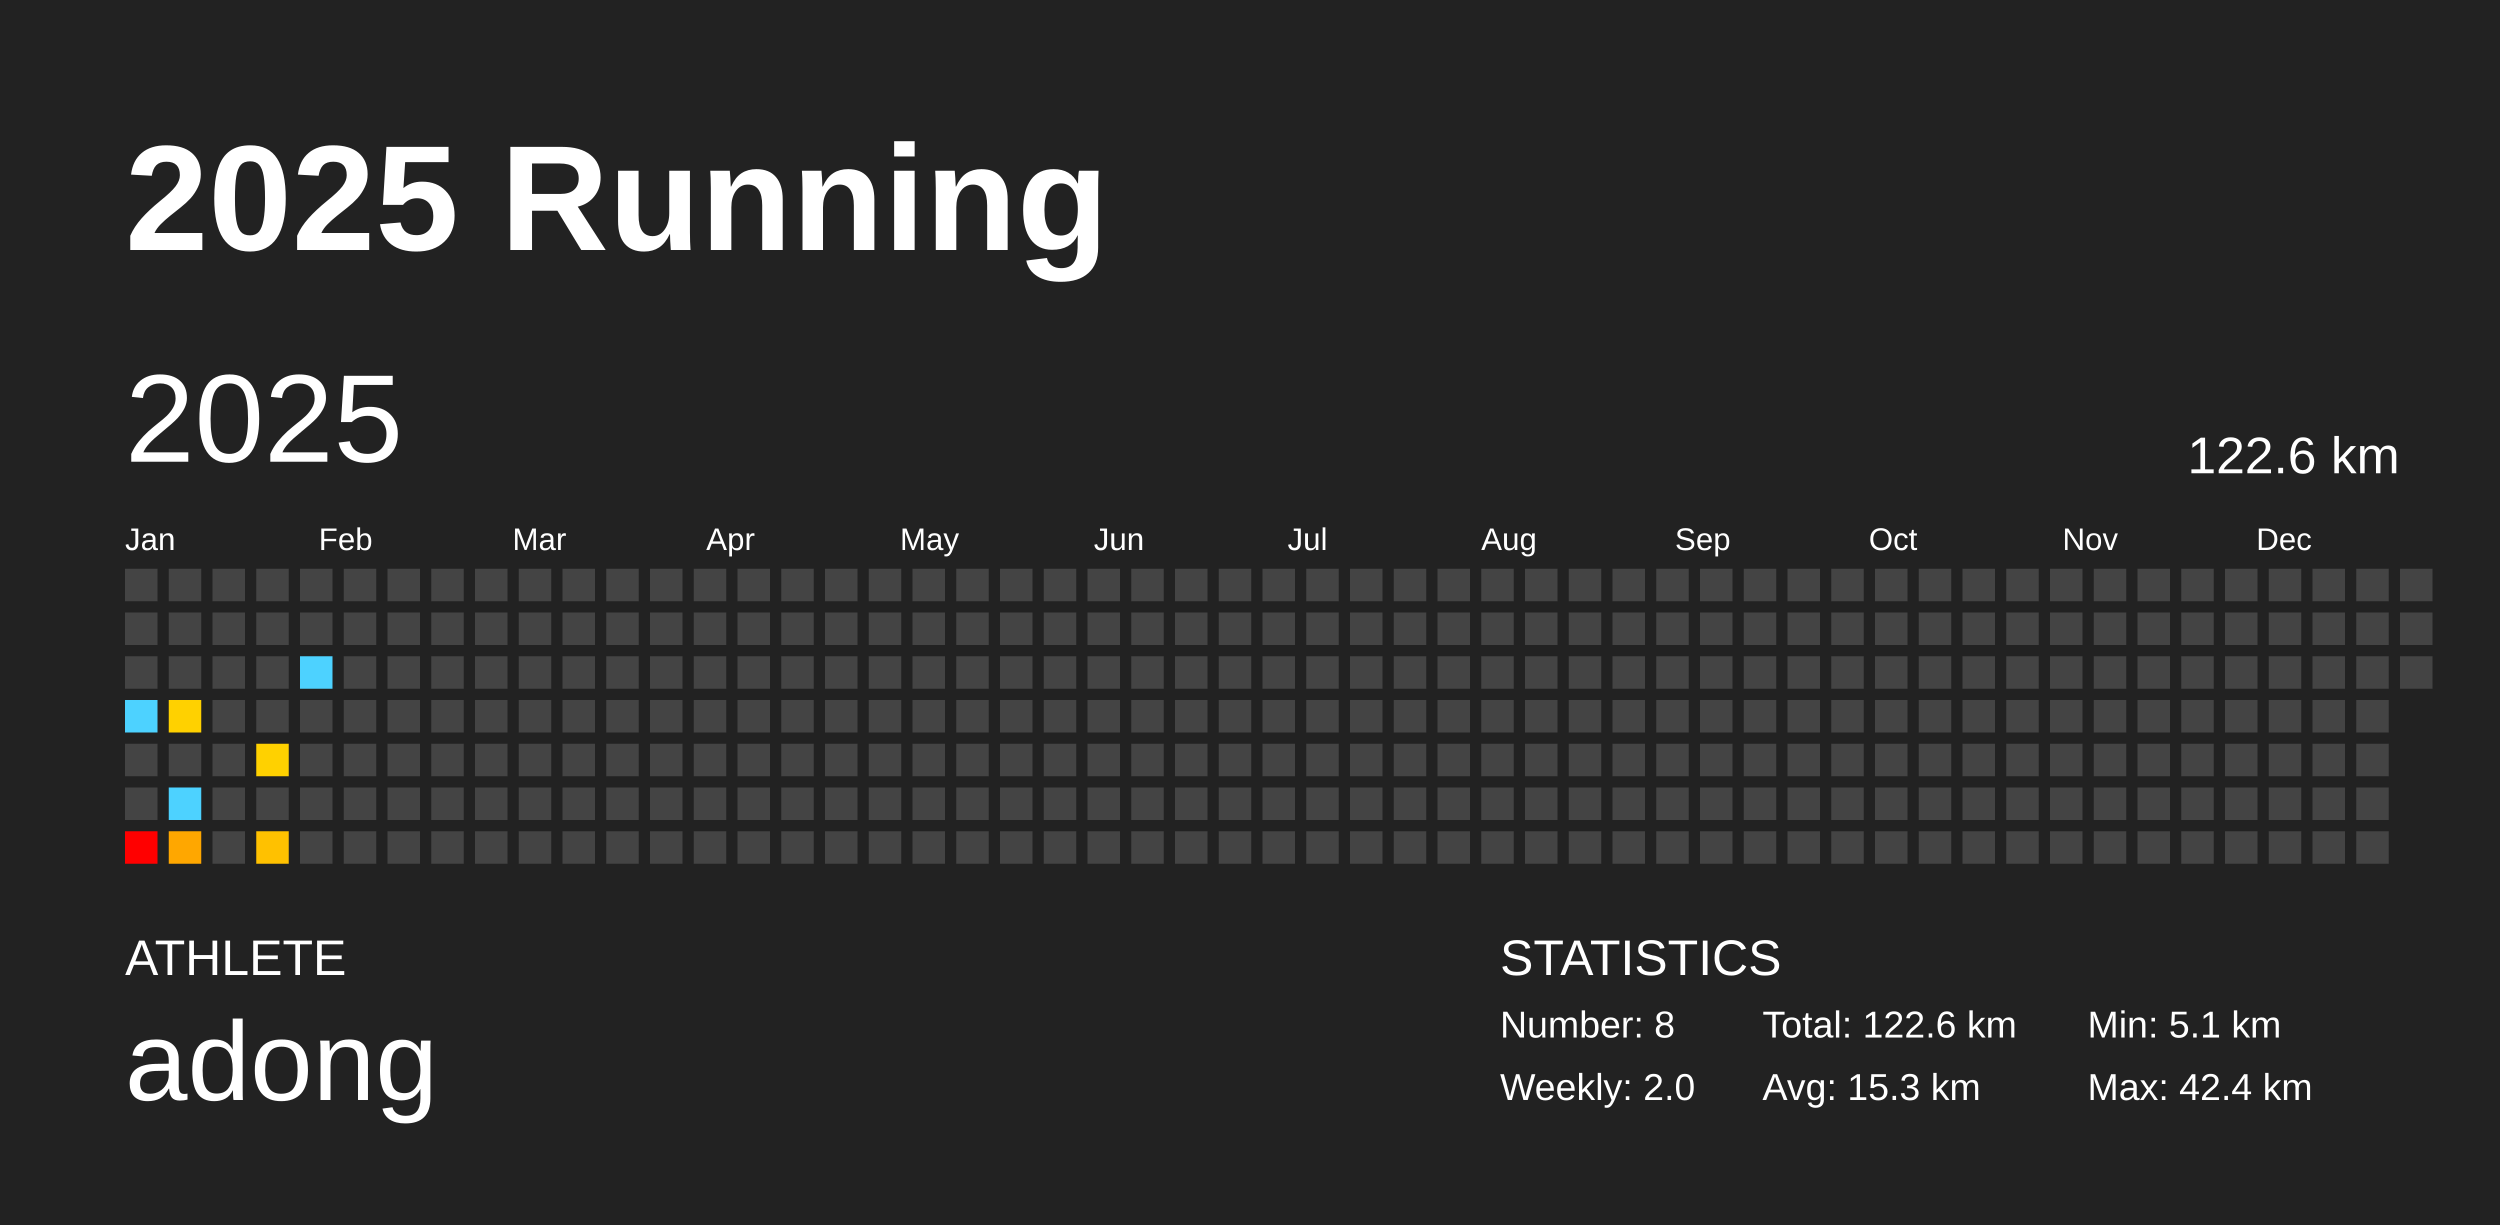
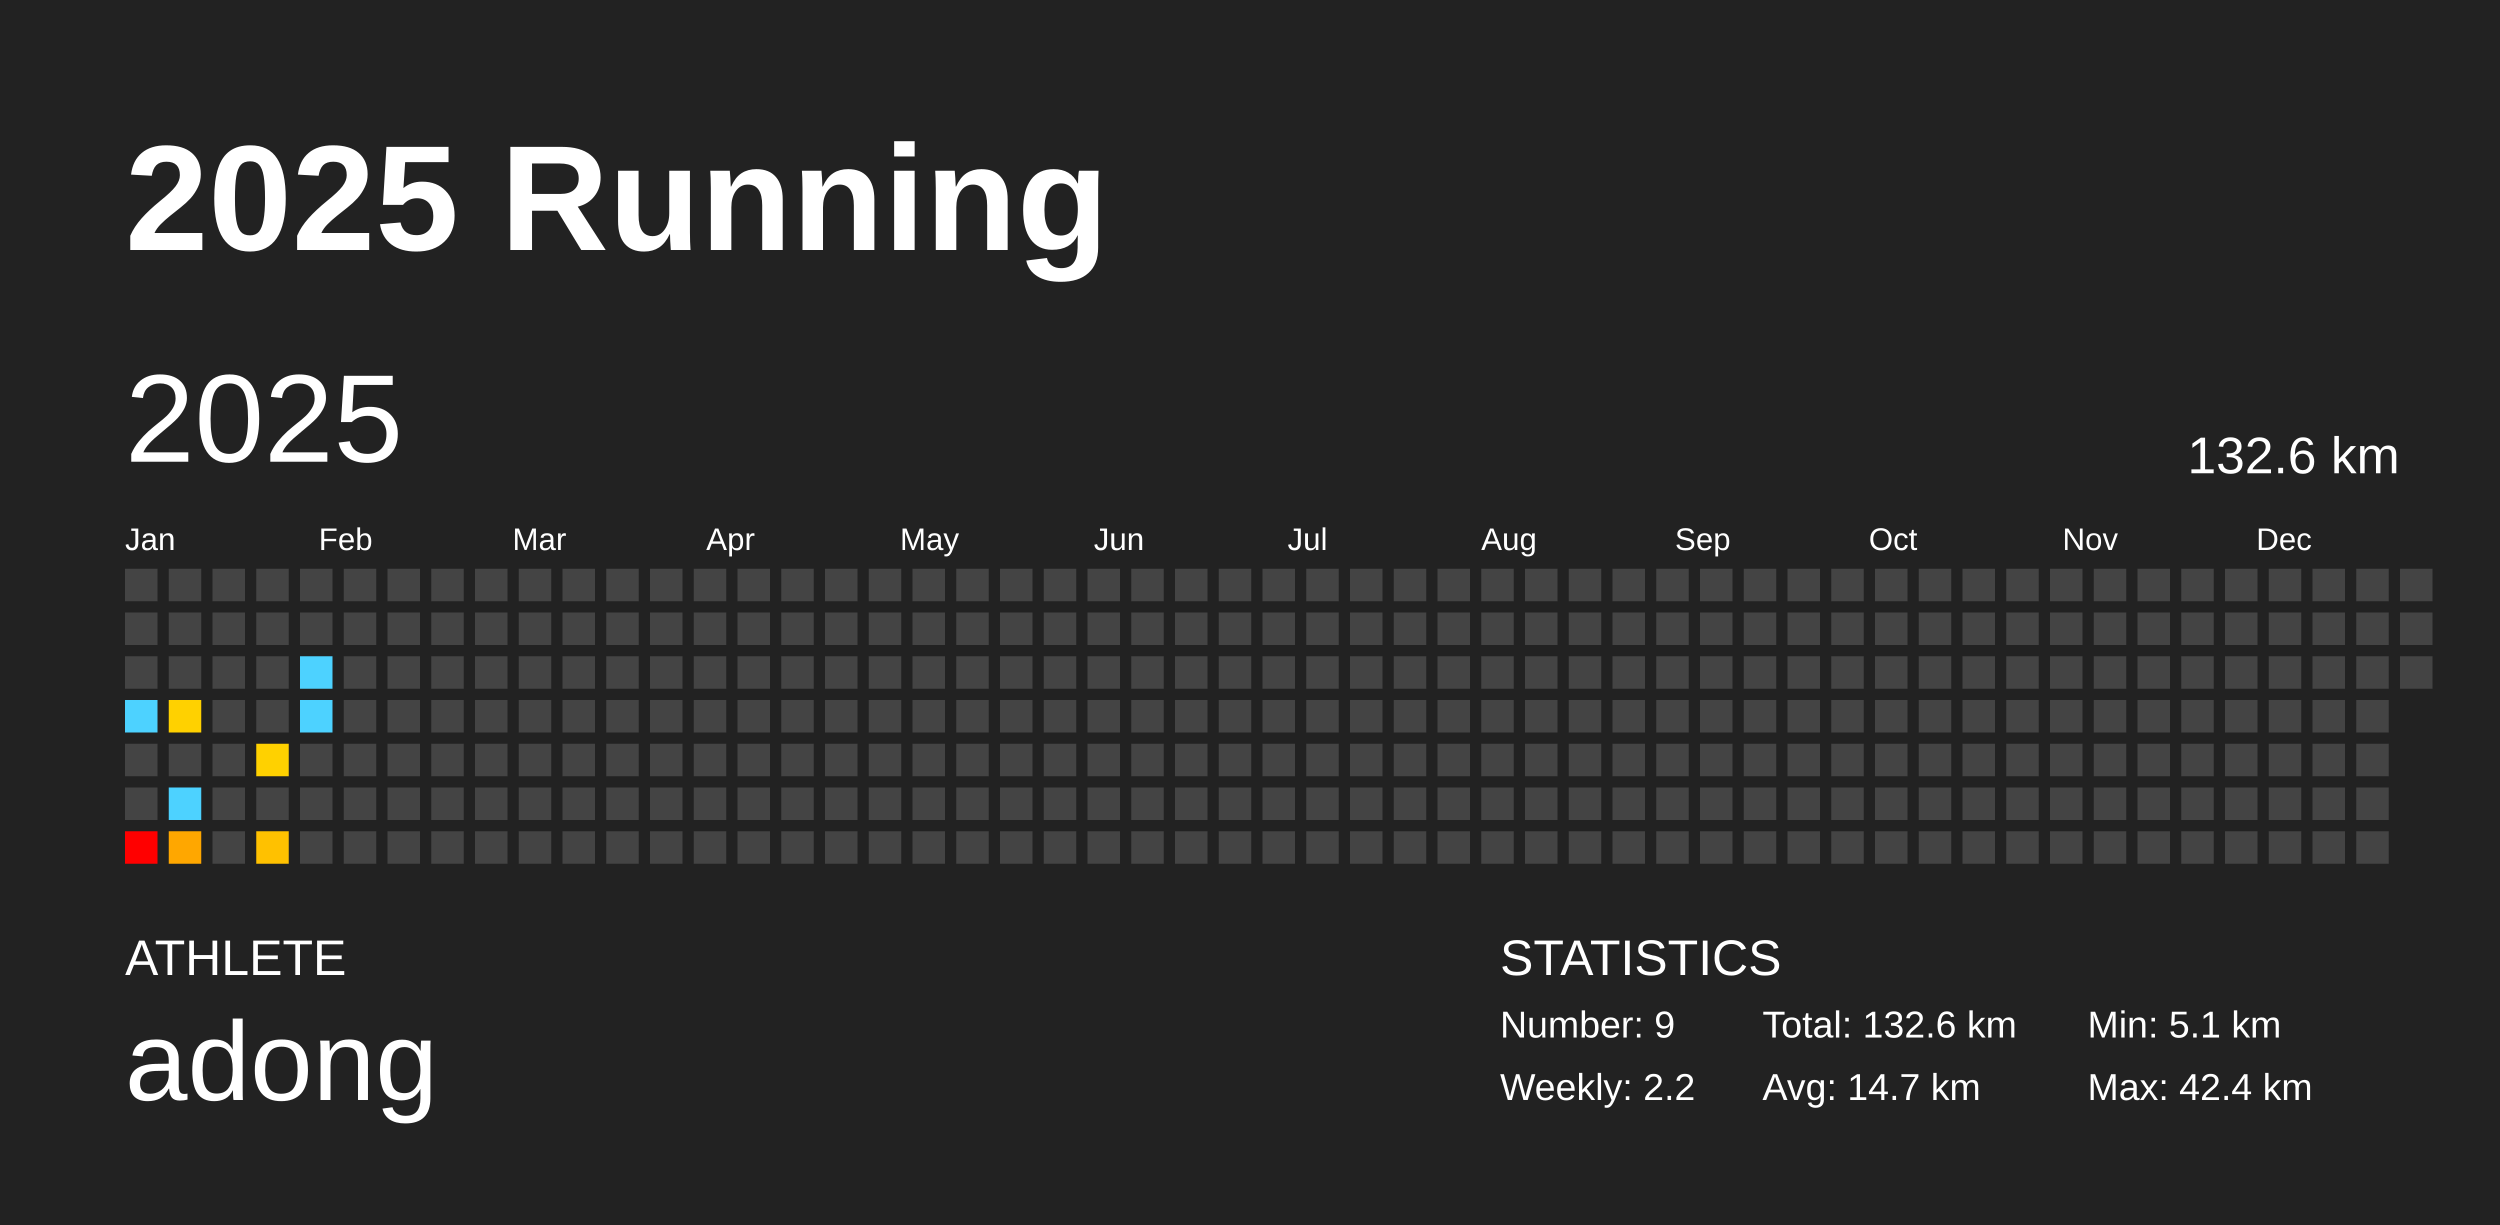
<svg xmlns="http://www.w3.org/2000/svg" baseProfile="full" height="98mm" version="1.1" viewBox="0,0,200,98" width="200mm">
  <defs />
  <rect fill="#222222" height="98" width="200" x="0" y="0" />
  <text fill="#FFFFFF" style="font-size:12px; font-family:Arial; font-weight:bold;" x="10" y="20">2025 Running</text>
  <text fill="#FFFFFF" style="font-size:4px; font-family:Arial" x="10" y="78">ATHLETE</text>
  <text fill="#FFFFFF" style="font-size:9px; font-family:Arial" x="10" y="88">adong</text>
  <text fill="#FFFFFF" style="font-size:4px; font-family:Arial" x="120" y="78">STATISTICS</text>
-   <text fill="#FFFFFF" style="font-size:3px; font-family:Arial" x="120" y="83">Number: 8</text>
-   <text fill="#FFFFFF" style="font-size:3px; font-family:Arial" x="120" y="88">Weekly: 2.0</text>
-   <text fill="#FFFFFF" style="font-size:3px; font-family:Arial" x="141" y="83">Total: 122.6 km</text>
-   <text fill="#FFFFFF" style="font-size:3px; font-family:Arial" x="141" y="88">Avg: 15.3 km</text>
+   <text fill="#FFFFFF" style="font-size:3px; font-family:Arial" x="120" y="83">Number: 9</text>
+   <text fill="#FFFFFF" style="font-size:3px; font-family:Arial" x="120" y="88">Weekly: 2.2</text>
+   <text fill="#FFFFFF" style="font-size:3px; font-family:Arial" x="141" y="83">Total: 132.6 km</text>
+   <text fill="#FFFFFF" style="font-size:3px; font-family:Arial" x="141" y="88">Avg: 14.7 km</text>
  <text fill="#FFFFFF" style="font-size:3px; font-family:Arial" x="167" y="83">Min: 5.1 km</text>
  <text fill="#FFFFFF" style="font-size:3px; font-family:Arial" x="167" y="88">Max: 42.4 km</text>
  <text dominant-baseline="hanging" fill="#FFFFFF" style="font-size:10.0px; font-family:Arial;" x="10" y="30">2025</text>
-   <text dominant-baseline="hanging" fill="#FFFFFF" style="font-size:4.125px; font-family:Arial;" x="175" y="35">122.6 km</text>
+   <text dominant-baseline="hanging" fill="#FFFFFF" style="font-size:4.125px; font-family:Arial;" x="175" y="35">132.6 km</text>
  <text fill="#FFFFFF" style="font-size:2.5px; font-family:Arial" x="10.0" y="44">Jan</text>
  <text fill="#FFFFFF" style="font-size:2.5px; font-family:Arial" x="25.5" y="44">Feb</text>
  <text fill="#FFFFFF" style="font-size:2.5px; font-family:Arial" x="41.0" y="44">Mar</text>
  <text fill="#FFFFFF" style="font-size:2.5px; font-family:Arial" x="56.5" y="44">Apr</text>
  <text fill="#FFFFFF" style="font-size:2.5px; font-family:Arial" x="72.0" y="44">May</text>
  <text fill="#FFFFFF" style="font-size:2.5px; font-family:Arial" x="87.5" y="44">Jun</text>
  <text fill="#FFFFFF" style="font-size:2.5px; font-family:Arial" x="103.0" y="44">Jul</text>
  <text fill="#FFFFFF" style="font-size:2.5px; font-family:Arial" x="118.5" y="44">Aug</text>
  <text fill="#FFFFFF" style="font-size:2.5px; font-family:Arial" x="134.0" y="44">Sep</text>
  <text fill="#FFFFFF" style="font-size:2.5px; font-family:Arial" x="149.5" y="44">Oct</text>
  <text fill="#FFFFFF" style="font-size:2.5px; font-family:Arial" x="165.0" y="44">Nov</text>
  <text fill="#FFFFFF" style="font-size:2.5px; font-family:Arial" x="180.5" y="44">Dec</text>
  <rect fill="#444444" height="2.6" width="2.6" x="10.0" y="45.5" />
  <rect fill="#444444" height="2.6" width="2.6" x="10.0" y="49.0" />
  <rect fill="#444444" height="2.6" width="2.6" x="10.0" y="52.5" />
  <rect fill="#4dd2ff" height="2.6" width="2.6" x="10.0" y="56.0" />
  <rect fill="#444444" height="2.6" width="2.6" x="10.0" y="59.5" />
  <rect fill="#444444" height="2.6" width="2.6" x="10.0" y="63.0" />
  <rect fill="red" height="2.6" width="2.6" x="10.0" y="66.5" />
  <rect fill="#444444" height="2.6" width="2.6" x="13.5" y="45.5" />
  <rect fill="#444444" height="2.6" width="2.6" x="13.5" y="49.0" />
  <rect fill="#444444" height="2.6" width="2.6" x="13.5" y="52.5" />
  <rect fill="#ffd100" height="2.6" width="2.6" x="13.5" y="56.0" />
  <rect fill="#444444" height="2.6" width="2.6" x="13.5" y="59.5" />
  <rect fill="#4dd2ff" height="2.6" width="2.6" x="13.5" y="63.0" />
  <rect fill="#ffa700" height="2.6" width="2.6" x="13.5" y="66.5" />
  <rect fill="#444444" height="2.6" width="2.6" x="17.0" y="45.5" />
  <rect fill="#444444" height="2.6" width="2.6" x="17.0" y="49.0" />
  <rect fill="#444444" height="2.6" width="2.6" x="17.0" y="52.5" />
  <rect fill="#444444" height="2.6" width="2.6" x="17.0" y="56.0" />
  <rect fill="#444444" height="2.6" width="2.6" x="17.0" y="59.5" />
  <rect fill="#444444" height="2.6" width="2.6" x="17.0" y="63.0" />
  <rect fill="#444444" height="2.6" width="2.6" x="17.0" y="66.5" />
  <rect fill="#444444" height="2.6" width="2.6" x="20.5" y="45.5" />
  <rect fill="#444444" height="2.6" width="2.6" x="20.5" y="49.0" />
  <rect fill="#444444" height="2.6" width="2.6" x="20.5" y="52.5" />
  <rect fill="#444444" height="2.6" width="2.6" x="20.5" y="56.0" />
  <rect fill="#ffd100" height="2.6" width="2.6" x="20.5" y="59.5" />
  <rect fill="#444444" height="2.6" width="2.6" x="20.5" y="63.0" />
  <rect fill="#ffc100" height="2.6" width="2.6" x="20.5" y="66.5" />
  <rect fill="#444444" height="2.6" width="2.6" x="24.0" y="45.5" />
  <rect fill="#444444" height="2.6" width="2.6" x="24.0" y="49.0" />
  <rect fill="#4dd2ff" height="2.6" width="2.6" x="24.0" y="52.5" />
-   <rect fill="#444444" height="2.6" width="2.6" x="24.0" y="56.0" />
+   <rect fill="#4dd2ff" height="2.6" width="2.6" x="24.0" y="56.0" />
  <rect fill="#444444" height="2.6" width="2.6" x="24.0" y="59.5" />
  <rect fill="#444444" height="2.6" width="2.6" x="24.0" y="63.0" />
  <rect fill="#444444" height="2.6" width="2.6" x="24.0" y="66.5" />
  <rect fill="#444444" height="2.6" width="2.6" x="27.5" y="45.5" />
  <rect fill="#444444" height="2.6" width="2.6" x="27.5" y="49.0" />
  <rect fill="#444444" height="2.6" width="2.6" x="27.5" y="52.5" />
  <rect fill="#444444" height="2.6" width="2.6" x="27.5" y="56.0" />
  <rect fill="#444444" height="2.6" width="2.6" x="27.5" y="59.5" />
  <rect fill="#444444" height="2.6" width="2.6" x="27.5" y="63.0" />
  <rect fill="#444444" height="2.6" width="2.6" x="27.5" y="66.5" />
  <rect fill="#444444" height="2.6" width="2.6" x="31.0" y="45.5" />
  <rect fill="#444444" height="2.6" width="2.6" x="31.0" y="49.0" />
  <rect fill="#444444" height="2.6" width="2.6" x="31.0" y="52.5" />
  <rect fill="#444444" height="2.6" width="2.6" x="31.0" y="56.0" />
  <rect fill="#444444" height="2.6" width="2.6" x="31.0" y="59.5" />
  <rect fill="#444444" height="2.6" width="2.6" x="31.0" y="63.0" />
  <rect fill="#444444" height="2.6" width="2.6" x="31.0" y="66.5" />
  <rect fill="#444444" height="2.6" width="2.6" x="34.5" y="45.5" />
  <rect fill="#444444" height="2.6" width="2.6" x="34.5" y="49.0" />
  <rect fill="#444444" height="2.6" width="2.6" x="34.5" y="52.5" />
  <rect fill="#444444" height="2.6" width="2.6" x="34.5" y="56.0" />
  <rect fill="#444444" height="2.6" width="2.6" x="34.5" y="59.5" />
  <rect fill="#444444" height="2.6" width="2.6" x="34.5" y="63.0" />
  <rect fill="#444444" height="2.6" width="2.6" x="34.5" y="66.5" />
  <rect fill="#444444" height="2.6" width="2.6" x="38.0" y="45.5" />
  <rect fill="#444444" height="2.6" width="2.6" x="38.0" y="49.0" />
  <rect fill="#444444" height="2.6" width="2.6" x="38.0" y="52.5" />
  <rect fill="#444444" height="2.6" width="2.6" x="38.0" y="56.0" />
  <rect fill="#444444" height="2.6" width="2.6" x="38.0" y="59.5" />
  <rect fill="#444444" height="2.6" width="2.6" x="38.0" y="63.0" />
  <rect fill="#444444" height="2.6" width="2.6" x="38.0" y="66.5" />
  <rect fill="#444444" height="2.6" width="2.6" x="41.5" y="45.5" />
  <rect fill="#444444" height="2.6" width="2.6" x="41.5" y="49.0" />
  <rect fill="#444444" height="2.6" width="2.6" x="41.5" y="52.5" />
  <rect fill="#444444" height="2.6" width="2.6" x="41.5" y="56.0" />
  <rect fill="#444444" height="2.6" width="2.6" x="41.5" y="59.5" />
  <rect fill="#444444" height="2.6" width="2.6" x="41.5" y="63.0" />
  <rect fill="#444444" height="2.6" width="2.6" x="41.5" y="66.5" />
  <rect fill="#444444" height="2.6" width="2.6" x="45.0" y="45.5" />
  <rect fill="#444444" height="2.6" width="2.6" x="45.0" y="49.0" />
  <rect fill="#444444" height="2.6" width="2.6" x="45.0" y="52.5" />
  <rect fill="#444444" height="2.6" width="2.6" x="45.0" y="56.0" />
  <rect fill="#444444" height="2.6" width="2.6" x="45.0" y="59.5" />
  <rect fill="#444444" height="2.6" width="2.6" x="45.0" y="63.0" />
  <rect fill="#444444" height="2.6" width="2.6" x="45.0" y="66.5" />
  <rect fill="#444444" height="2.6" width="2.6" x="48.5" y="45.5" />
  <rect fill="#444444" height="2.6" width="2.6" x="48.5" y="49.0" />
  <rect fill="#444444" height="2.6" width="2.6" x="48.5" y="52.5" />
  <rect fill="#444444" height="2.6" width="2.6" x="48.5" y="56.0" />
  <rect fill="#444444" height="2.6" width="2.6" x="48.5" y="59.5" />
  <rect fill="#444444" height="2.6" width="2.6" x="48.5" y="63.0" />
  <rect fill="#444444" height="2.6" width="2.6" x="48.5" y="66.5" />
  <rect fill="#444444" height="2.6" width="2.6" x="52.0" y="45.5" />
  <rect fill="#444444" height="2.6" width="2.6" x="52.0" y="49.0" />
  <rect fill="#444444" height="2.6" width="2.6" x="52.0" y="52.5" />
  <rect fill="#444444" height="2.6" width="2.6" x="52.0" y="56.0" />
  <rect fill="#444444" height="2.6" width="2.6" x="52.0" y="59.5" />
  <rect fill="#444444" height="2.6" width="2.6" x="52.0" y="63.0" />
  <rect fill="#444444" height="2.6" width="2.6" x="52.0" y="66.5" />
  <rect fill="#444444" height="2.6" width="2.6" x="55.5" y="45.5" />
  <rect fill="#444444" height="2.6" width="2.6" x="55.5" y="49.0" />
  <rect fill="#444444" height="2.6" width="2.6" x="55.5" y="52.5" />
  <rect fill="#444444" height="2.6" width="2.6" x="55.5" y="56.0" />
  <rect fill="#444444" height="2.6" width="2.6" x="55.5" y="59.5" />
  <rect fill="#444444" height="2.6" width="2.6" x="55.5" y="63.0" />
  <rect fill="#444444" height="2.6" width="2.6" x="55.5" y="66.5" />
  <rect fill="#444444" height="2.6" width="2.6" x="59.0" y="45.5" />
  <rect fill="#444444" height="2.6" width="2.6" x="59.0" y="49.0" />
  <rect fill="#444444" height="2.6" width="2.6" x="59.0" y="52.5" />
  <rect fill="#444444" height="2.6" width="2.6" x="59.0" y="56.0" />
  <rect fill="#444444" height="2.6" width="2.6" x="59.0" y="59.5" />
  <rect fill="#444444" height="2.6" width="2.6" x="59.0" y="63.0" />
  <rect fill="#444444" height="2.6" width="2.6" x="59.0" y="66.5" />
  <rect fill="#444444" height="2.6" width="2.6" x="62.5" y="45.5" />
  <rect fill="#444444" height="2.6" width="2.6" x="62.5" y="49.0" />
  <rect fill="#444444" height="2.6" width="2.6" x="62.5" y="52.5" />
  <rect fill="#444444" height="2.6" width="2.6" x="62.5" y="56.0" />
  <rect fill="#444444" height="2.6" width="2.6" x="62.5" y="59.5" />
  <rect fill="#444444" height="2.6" width="2.6" x="62.5" y="63.0" />
  <rect fill="#444444" height="2.6" width="2.6" x="62.5" y="66.5" />
  <rect fill="#444444" height="2.6" width="2.6" x="66.0" y="45.5" />
  <rect fill="#444444" height="2.6" width="2.6" x="66.0" y="49.0" />
  <rect fill="#444444" height="2.6" width="2.6" x="66.0" y="52.5" />
  <rect fill="#444444" height="2.6" width="2.6" x="66.0" y="56.0" />
  <rect fill="#444444" height="2.6" width="2.6" x="66.0" y="59.5" />
  <rect fill="#444444" height="2.6" width="2.6" x="66.0" y="63.0" />
  <rect fill="#444444" height="2.6" width="2.6" x="66.0" y="66.5" />
  <rect fill="#444444" height="2.6" width="2.6" x="69.5" y="45.5" />
  <rect fill="#444444" height="2.6" width="2.6" x="69.5" y="49.0" />
  <rect fill="#444444" height="2.6" width="2.6" x="69.5" y="52.5" />
  <rect fill="#444444" height="2.6" width="2.6" x="69.5" y="56.0" />
  <rect fill="#444444" height="2.6" width="2.6" x="69.5" y="59.5" />
  <rect fill="#444444" height="2.6" width="2.6" x="69.5" y="63.0" />
  <rect fill="#444444" height="2.6" width="2.6" x="69.5" y="66.5" />
  <rect fill="#444444" height="2.6" width="2.6" x="73.0" y="45.5" />
  <rect fill="#444444" height="2.6" width="2.6" x="73.0" y="49.0" />
  <rect fill="#444444" height="2.6" width="2.6" x="73.0" y="52.5" />
  <rect fill="#444444" height="2.6" width="2.6" x="73.0" y="56.0" />
  <rect fill="#444444" height="2.6" width="2.6" x="73.0" y="59.5" />
  <rect fill="#444444" height="2.6" width="2.6" x="73.0" y="63.0" />
  <rect fill="#444444" height="2.6" width="2.6" x="73.0" y="66.5" />
  <rect fill="#444444" height="2.6" width="2.6" x="76.5" y="45.5" />
  <rect fill="#444444" height="2.6" width="2.6" x="76.5" y="49.0" />
  <rect fill="#444444" height="2.6" width="2.6" x="76.5" y="52.5" />
  <rect fill="#444444" height="2.6" width="2.6" x="76.5" y="56.0" />
  <rect fill="#444444" height="2.6" width="2.6" x="76.5" y="59.5" />
  <rect fill="#444444" height="2.6" width="2.6" x="76.5" y="63.0" />
  <rect fill="#444444" height="2.6" width="2.6" x="76.5" y="66.5" />
  <rect fill="#444444" height="2.6" width="2.6" x="80.0" y="45.5" />
  <rect fill="#444444" height="2.6" width="2.6" x="80.0" y="49.0" />
  <rect fill="#444444" height="2.6" width="2.6" x="80.0" y="52.5" />
  <rect fill="#444444" height="2.6" width="2.6" x="80.0" y="56.0" />
  <rect fill="#444444" height="2.6" width="2.6" x="80.0" y="59.5" />
  <rect fill="#444444" height="2.6" width="2.6" x="80.0" y="63.0" />
  <rect fill="#444444" height="2.6" width="2.6" x="80.0" y="66.5" />
  <rect fill="#444444" height="2.6" width="2.6" x="83.5" y="45.5" />
  <rect fill="#444444" height="2.6" width="2.6" x="83.5" y="49.0" />
  <rect fill="#444444" height="2.6" width="2.6" x="83.5" y="52.5" />
  <rect fill="#444444" height="2.6" width="2.6" x="83.5" y="56.0" />
  <rect fill="#444444" height="2.6" width="2.6" x="83.5" y="59.5" />
  <rect fill="#444444" height="2.6" width="2.6" x="83.5" y="63.0" />
  <rect fill="#444444" height="2.6" width="2.6" x="83.5" y="66.5" />
  <rect fill="#444444" height="2.6" width="2.6" x="87.0" y="45.5" />
  <rect fill="#444444" height="2.6" width="2.6" x="87.0" y="49.0" />
  <rect fill="#444444" height="2.6" width="2.6" x="87.0" y="52.5" />
  <rect fill="#444444" height="2.6" width="2.6" x="87.0" y="56.0" />
  <rect fill="#444444" height="2.6" width="2.6" x="87.0" y="59.5" />
  <rect fill="#444444" height="2.6" width="2.6" x="87.0" y="63.0" />
  <rect fill="#444444" height="2.6" width="2.6" x="87.0" y="66.5" />
  <rect fill="#444444" height="2.6" width="2.6" x="90.5" y="45.5" />
  <rect fill="#444444" height="2.6" width="2.6" x="90.5" y="49.0" />
  <rect fill="#444444" height="2.6" width="2.6" x="90.5" y="52.5" />
  <rect fill="#444444" height="2.6" width="2.6" x="90.5" y="56.0" />
  <rect fill="#444444" height="2.6" width="2.6" x="90.5" y="59.5" />
  <rect fill="#444444" height="2.6" width="2.6" x="90.5" y="63.0" />
  <rect fill="#444444" height="2.6" width="2.6" x="90.5" y="66.5" />
  <rect fill="#444444" height="2.6" width="2.6" x="94.0" y="45.5" />
  <rect fill="#444444" height="2.6" width="2.6" x="94.0" y="49.0" />
  <rect fill="#444444" height="2.6" width="2.6" x="94.0" y="52.5" />
  <rect fill="#444444" height="2.6" width="2.6" x="94.0" y="56.0" />
  <rect fill="#444444" height="2.6" width="2.6" x="94.0" y="59.5" />
  <rect fill="#444444" height="2.6" width="2.6" x="94.0" y="63.0" />
  <rect fill="#444444" height="2.6" width="2.6" x="94.0" y="66.5" />
  <rect fill="#444444" height="2.6" width="2.6" x="97.5" y="45.5" />
  <rect fill="#444444" height="2.6" width="2.6" x="97.5" y="49.0" />
  <rect fill="#444444" height="2.6" width="2.6" x="97.5" y="52.5" />
  <rect fill="#444444" height="2.6" width="2.6" x="97.5" y="56.0" />
  <rect fill="#444444" height="2.6" width="2.6" x="97.5" y="59.5" />
  <rect fill="#444444" height="2.6" width="2.6" x="97.5" y="63.0" />
  <rect fill="#444444" height="2.6" width="2.6" x="97.5" y="66.5" />
  <rect fill="#444444" height="2.6" width="2.6" x="101.0" y="45.5" />
  <rect fill="#444444" height="2.6" width="2.6" x="101.0" y="49.0" />
  <rect fill="#444444" height="2.6" width="2.6" x="101.0" y="52.5" />
  <rect fill="#444444" height="2.6" width="2.6" x="101.0" y="56.0" />
  <rect fill="#444444" height="2.6" width="2.6" x="101.0" y="59.5" />
  <rect fill="#444444" height="2.6" width="2.6" x="101.0" y="63.0" />
  <rect fill="#444444" height="2.6" width="2.6" x="101.0" y="66.5" />
  <rect fill="#444444" height="2.6" width="2.6" x="104.5" y="45.5" />
  <rect fill="#444444" height="2.6" width="2.6" x="104.5" y="49.0" />
  <rect fill="#444444" height="2.6" width="2.6" x="104.5" y="52.5" />
  <rect fill="#444444" height="2.6" width="2.6" x="104.5" y="56.0" />
  <rect fill="#444444" height="2.6" width="2.6" x="104.5" y="59.5" />
  <rect fill="#444444" height="2.6" width="2.6" x="104.5" y="63.0" />
  <rect fill="#444444" height="2.6" width="2.6" x="104.5" y="66.5" />
  <rect fill="#444444" height="2.6" width="2.6" x="108.0" y="45.5" />
  <rect fill="#444444" height="2.6" width="2.6" x="108.0" y="49.0" />
  <rect fill="#444444" height="2.6" width="2.6" x="108.0" y="52.5" />
  <rect fill="#444444" height="2.6" width="2.6" x="108.0" y="56.0" />
  <rect fill="#444444" height="2.6" width="2.6" x="108.0" y="59.5" />
  <rect fill="#444444" height="2.6" width="2.6" x="108.0" y="63.0" />
  <rect fill="#444444" height="2.6" width="2.6" x="108.0" y="66.5" />
  <rect fill="#444444" height="2.6" width="2.6" x="111.5" y="45.5" />
  <rect fill="#444444" height="2.6" width="2.6" x="111.5" y="49.0" />
  <rect fill="#444444" height="2.6" width="2.6" x="111.5" y="52.5" />
  <rect fill="#444444" height="2.6" width="2.6" x="111.5" y="56.0" />
  <rect fill="#444444" height="2.6" width="2.6" x="111.5" y="59.5" />
  <rect fill="#444444" height="2.6" width="2.6" x="111.5" y="63.0" />
  <rect fill="#444444" height="2.6" width="2.6" x="111.5" y="66.5" />
  <rect fill="#444444" height="2.6" width="2.6" x="115.0" y="45.5" />
  <rect fill="#444444" height="2.6" width="2.6" x="115.0" y="49.0" />
  <rect fill="#444444" height="2.6" width="2.6" x="115.0" y="52.5" />
  <rect fill="#444444" height="2.6" width="2.6" x="115.0" y="56.0" />
  <rect fill="#444444" height="2.6" width="2.6" x="115.0" y="59.5" />
  <rect fill="#444444" height="2.6" width="2.6" x="115.0" y="63.0" />
  <rect fill="#444444" height="2.6" width="2.6" x="115.0" y="66.5" />
  <rect fill="#444444" height="2.6" width="2.6" x="118.5" y="45.5" />
  <rect fill="#444444" height="2.6" width="2.6" x="118.5" y="49.0" />
  <rect fill="#444444" height="2.6" width="2.6" x="118.5" y="52.5" />
  <rect fill="#444444" height="2.6" width="2.6" x="118.5" y="56.0" />
  <rect fill="#444444" height="2.6" width="2.6" x="118.5" y="59.5" />
  <rect fill="#444444" height="2.6" width="2.6" x="118.5" y="63.0" />
  <rect fill="#444444" height="2.6" width="2.6" x="118.5" y="66.5" />
  <rect fill="#444444" height="2.6" width="2.6" x="122.0" y="45.5" />
  <rect fill="#444444" height="2.6" width="2.6" x="122.0" y="49.0" />
  <rect fill="#444444" height="2.6" width="2.6" x="122.0" y="52.5" />
  <rect fill="#444444" height="2.6" width="2.6" x="122.0" y="56.0" />
  <rect fill="#444444" height="2.6" width="2.6" x="122.0" y="59.5" />
  <rect fill="#444444" height="2.6" width="2.6" x="122.0" y="63.0" />
  <rect fill="#444444" height="2.6" width="2.6" x="122.0" y="66.5" />
  <rect fill="#444444" height="2.6" width="2.6" x="125.5" y="45.5" />
  <rect fill="#444444" height="2.6" width="2.6" x="125.5" y="49.0" />
  <rect fill="#444444" height="2.6" width="2.6" x="125.5" y="52.5" />
  <rect fill="#444444" height="2.6" width="2.6" x="125.5" y="56.0" />
  <rect fill="#444444" height="2.6" width="2.6" x="125.5" y="59.5" />
  <rect fill="#444444" height="2.6" width="2.6" x="125.5" y="63.0" />
  <rect fill="#444444" height="2.6" width="2.6" x="125.5" y="66.5" />
  <rect fill="#444444" height="2.6" width="2.6" x="129.0" y="45.5" />
  <rect fill="#444444" height="2.6" width="2.6" x="129.0" y="49.0" />
  <rect fill="#444444" height="2.6" width="2.6" x="129.0" y="52.5" />
  <rect fill="#444444" height="2.6" width="2.6" x="129.0" y="56.0" />
  <rect fill="#444444" height="2.6" width="2.6" x="129.0" y="59.5" />
  <rect fill="#444444" height="2.6" width="2.6" x="129.0" y="63.0" />
  <rect fill="#444444" height="2.6" width="2.6" x="129.0" y="66.5" />
  <rect fill="#444444" height="2.6" width="2.6" x="132.5" y="45.5" />
  <rect fill="#444444" height="2.6" width="2.6" x="132.5" y="49.0" />
  <rect fill="#444444" height="2.6" width="2.6" x="132.5" y="52.5" />
  <rect fill="#444444" height="2.6" width="2.6" x="132.5" y="56.0" />
  <rect fill="#444444" height="2.6" width="2.6" x="132.5" y="59.5" />
  <rect fill="#444444" height="2.6" width="2.6" x="132.5" y="63.0" />
  <rect fill="#444444" height="2.6" width="2.6" x="132.5" y="66.5" />
  <rect fill="#444444" height="2.6" width="2.6" x="136.0" y="45.5" />
  <rect fill="#444444" height="2.6" width="2.6" x="136.0" y="49.0" />
  <rect fill="#444444" height="2.6" width="2.6" x="136.0" y="52.5" />
  <rect fill="#444444" height="2.6" width="2.6" x="136.0" y="56.0" />
  <rect fill="#444444" height="2.6" width="2.6" x="136.0" y="59.5" />
  <rect fill="#444444" height="2.6" width="2.6" x="136.0" y="63.0" />
  <rect fill="#444444" height="2.6" width="2.6" x="136.0" y="66.5" />
  <rect fill="#444444" height="2.6" width="2.6" x="139.5" y="45.5" />
  <rect fill="#444444" height="2.6" width="2.6" x="139.5" y="49.0" />
  <rect fill="#444444" height="2.6" width="2.6" x="139.5" y="52.5" />
  <rect fill="#444444" height="2.6" width="2.6" x="139.5" y="56.0" />
  <rect fill="#444444" height="2.6" width="2.6" x="139.5" y="59.5" />
  <rect fill="#444444" height="2.6" width="2.6" x="139.5" y="63.0" />
  <rect fill="#444444" height="2.6" width="2.6" x="139.5" y="66.5" />
  <rect fill="#444444" height="2.6" width="2.6" x="143.0" y="45.5" />
  <rect fill="#444444" height="2.6" width="2.6" x="143.0" y="49.0" />
  <rect fill="#444444" height="2.6" width="2.6" x="143.0" y="52.5" />
  <rect fill="#444444" height="2.6" width="2.6" x="143.0" y="56.0" />
  <rect fill="#444444" height="2.6" width="2.6" x="143.0" y="59.5" />
  <rect fill="#444444" height="2.6" width="2.6" x="143.0" y="63.0" />
  <rect fill="#444444" height="2.6" width="2.6" x="143.0" y="66.5" />
  <rect fill="#444444" height="2.6" width="2.6" x="146.5" y="45.5" />
  <rect fill="#444444" height="2.6" width="2.6" x="146.5" y="49.0" />
  <rect fill="#444444" height="2.6" width="2.6" x="146.5" y="52.5" />
  <rect fill="#444444" height="2.6" width="2.6" x="146.5" y="56.0" />
  <rect fill="#444444" height="2.6" width="2.6" x="146.5" y="59.5" />
  <rect fill="#444444" height="2.6" width="2.6" x="146.5" y="63.0" />
  <rect fill="#444444" height="2.6" width="2.6" x="146.5" y="66.5" />
  <rect fill="#444444" height="2.6" width="2.6" x="150.0" y="45.5" />
  <rect fill="#444444" height="2.6" width="2.6" x="150.0" y="49.0" />
  <rect fill="#444444" height="2.6" width="2.6" x="150.0" y="52.5" />
  <rect fill="#444444" height="2.6" width="2.6" x="150.0" y="56.0" />
  <rect fill="#444444" height="2.6" width="2.6" x="150.0" y="59.5" />
  <rect fill="#444444" height="2.6" width="2.6" x="150.0" y="63.0" />
  <rect fill="#444444" height="2.6" width="2.6" x="150.0" y="66.5" />
  <rect fill="#444444" height="2.6" width="2.6" x="153.5" y="45.5" />
  <rect fill="#444444" height="2.6" width="2.6" x="153.5" y="49.0" />
  <rect fill="#444444" height="2.6" width="2.6" x="153.5" y="52.5" />
  <rect fill="#444444" height="2.6" width="2.6" x="153.5" y="56.0" />
  <rect fill="#444444" height="2.6" width="2.6" x="153.5" y="59.5" />
  <rect fill="#444444" height="2.6" width="2.6" x="153.5" y="63.0" />
  <rect fill="#444444" height="2.6" width="2.6" x="153.5" y="66.5" />
  <rect fill="#444444" height="2.6" width="2.6" x="157.0" y="45.5" />
  <rect fill="#444444" height="2.6" width="2.6" x="157.0" y="49.0" />
  <rect fill="#444444" height="2.6" width="2.6" x="157.0" y="52.5" />
  <rect fill="#444444" height="2.6" width="2.6" x="157.0" y="56.0" />
  <rect fill="#444444" height="2.6" width="2.6" x="157.0" y="59.5" />
  <rect fill="#444444" height="2.6" width="2.6" x="157.0" y="63.0" />
  <rect fill="#444444" height="2.6" width="2.6" x="157.0" y="66.5" />
  <rect fill="#444444" height="2.6" width="2.6" x="160.5" y="45.5" />
  <rect fill="#444444" height="2.6" width="2.6" x="160.5" y="49.0" />
  <rect fill="#444444" height="2.6" width="2.6" x="160.5" y="52.5" />
  <rect fill="#444444" height="2.6" width="2.6" x="160.5" y="56.0" />
  <rect fill="#444444" height="2.6" width="2.6" x="160.5" y="59.5" />
  <rect fill="#444444" height="2.6" width="2.6" x="160.5" y="63.0" />
  <rect fill="#444444" height="2.6" width="2.6" x="160.5" y="66.5" />
  <rect fill="#444444" height="2.6" width="2.6" x="164.0" y="45.5" />
  <rect fill="#444444" height="2.6" width="2.6" x="164.0" y="49.0" />
  <rect fill="#444444" height="2.6" width="2.6" x="164.0" y="52.5" />
  <rect fill="#444444" height="2.6" width="2.6" x="164.0" y="56.0" />
  <rect fill="#444444" height="2.6" width="2.6" x="164.0" y="59.5" />
  <rect fill="#444444" height="2.6" width="2.6" x="164.0" y="63.0" />
  <rect fill="#444444" height="2.6" width="2.6" x="164.0" y="66.5" />
  <rect fill="#444444" height="2.6" width="2.6" x="167.5" y="45.5" />
  <rect fill="#444444" height="2.6" width="2.6" x="167.5" y="49.0" />
  <rect fill="#444444" height="2.6" width="2.6" x="167.5" y="52.5" />
  <rect fill="#444444" height="2.6" width="2.6" x="167.5" y="56.0" />
  <rect fill="#444444" height="2.6" width="2.6" x="167.5" y="59.5" />
  <rect fill="#444444" height="2.6" width="2.6" x="167.5" y="63.0" />
  <rect fill="#444444" height="2.6" width="2.6" x="167.5" y="66.5" />
  <rect fill="#444444" height="2.6" width="2.6" x="171.0" y="45.5" />
  <rect fill="#444444" height="2.6" width="2.6" x="171.0" y="49.0" />
  <rect fill="#444444" height="2.6" width="2.6" x="171.0" y="52.5" />
  <rect fill="#444444" height="2.6" width="2.6" x="171.0" y="56.0" />
  <rect fill="#444444" height="2.6" width="2.6" x="171.0" y="59.5" />
  <rect fill="#444444" height="2.6" width="2.6" x="171.0" y="63.0" />
  <rect fill="#444444" height="2.6" width="2.6" x="171.0" y="66.5" />
  <rect fill="#444444" height="2.6" width="2.6" x="174.5" y="45.5" />
  <rect fill="#444444" height="2.6" width="2.6" x="174.5" y="49.0" />
  <rect fill="#444444" height="2.6" width="2.6" x="174.5" y="52.5" />
  <rect fill="#444444" height="2.6" width="2.6" x="174.5" y="56.0" />
  <rect fill="#444444" height="2.6" width="2.6" x="174.5" y="59.5" />
  <rect fill="#444444" height="2.6" width="2.6" x="174.5" y="63.0" />
  <rect fill="#444444" height="2.6" width="2.6" x="174.5" y="66.5" />
  <rect fill="#444444" height="2.6" width="2.6" x="178.0" y="45.5" />
  <rect fill="#444444" height="2.6" width="2.6" x="178.0" y="49.0" />
  <rect fill="#444444" height="2.6" width="2.6" x="178.0" y="52.5" />
  <rect fill="#444444" height="2.6" width="2.6" x="178.0" y="56.0" />
  <rect fill="#444444" height="2.6" width="2.6" x="178.0" y="59.5" />
  <rect fill="#444444" height="2.6" width="2.6" x="178.0" y="63.0" />
  <rect fill="#444444" height="2.6" width="2.6" x="178.0" y="66.5" />
  <rect fill="#444444" height="2.6" width="2.6" x="181.5" y="45.5" />
  <rect fill="#444444" height="2.6" width="2.6" x="181.5" y="49.0" />
  <rect fill="#444444" height="2.6" width="2.6" x="181.5" y="52.5" />
  <rect fill="#444444" height="2.6" width="2.6" x="181.5" y="56.0" />
  <rect fill="#444444" height="2.6" width="2.6" x="181.5" y="59.5" />
  <rect fill="#444444" height="2.6" width="2.6" x="181.5" y="63.0" />
  <rect fill="#444444" height="2.6" width="2.6" x="181.5" y="66.5" />
  <rect fill="#444444" height="2.6" width="2.6" x="185.0" y="45.5" />
  <rect fill="#444444" height="2.6" width="2.6" x="185.0" y="49.0" />
  <rect fill="#444444" height="2.6" width="2.6" x="185.0" y="52.5" />
  <rect fill="#444444" height="2.6" width="2.6" x="185.0" y="56.0" />
  <rect fill="#444444" height="2.6" width="2.6" x="185.0" y="59.5" />
  <rect fill="#444444" height="2.6" width="2.6" x="185.0" y="63.0" />
  <rect fill="#444444" height="2.6" width="2.6" x="185.0" y="66.5" />
  <rect fill="#444444" height="2.6" width="2.6" x="188.5" y="45.5" />
  <rect fill="#444444" height="2.6" width="2.6" x="188.5" y="49.0" />
  <rect fill="#444444" height="2.6" width="2.6" x="188.5" y="52.5" />
  <rect fill="#444444" height="2.6" width="2.6" x="188.5" y="56.0" />
  <rect fill="#444444" height="2.6" width="2.6" x="188.5" y="59.5" />
  <rect fill="#444444" height="2.6" width="2.6" x="188.5" y="63.0" />
  <rect fill="#444444" height="2.6" width="2.6" x="188.5" y="66.5" />
  <rect fill="#444444" height="2.6" width="2.6" x="192.0" y="45.5" />
  <rect fill="#444444" height="2.6" width="2.6" x="192.0" y="49.0" />
  <rect fill="#444444" height="2.6" width="2.6" x="192.0" y="52.5" />
</svg>
